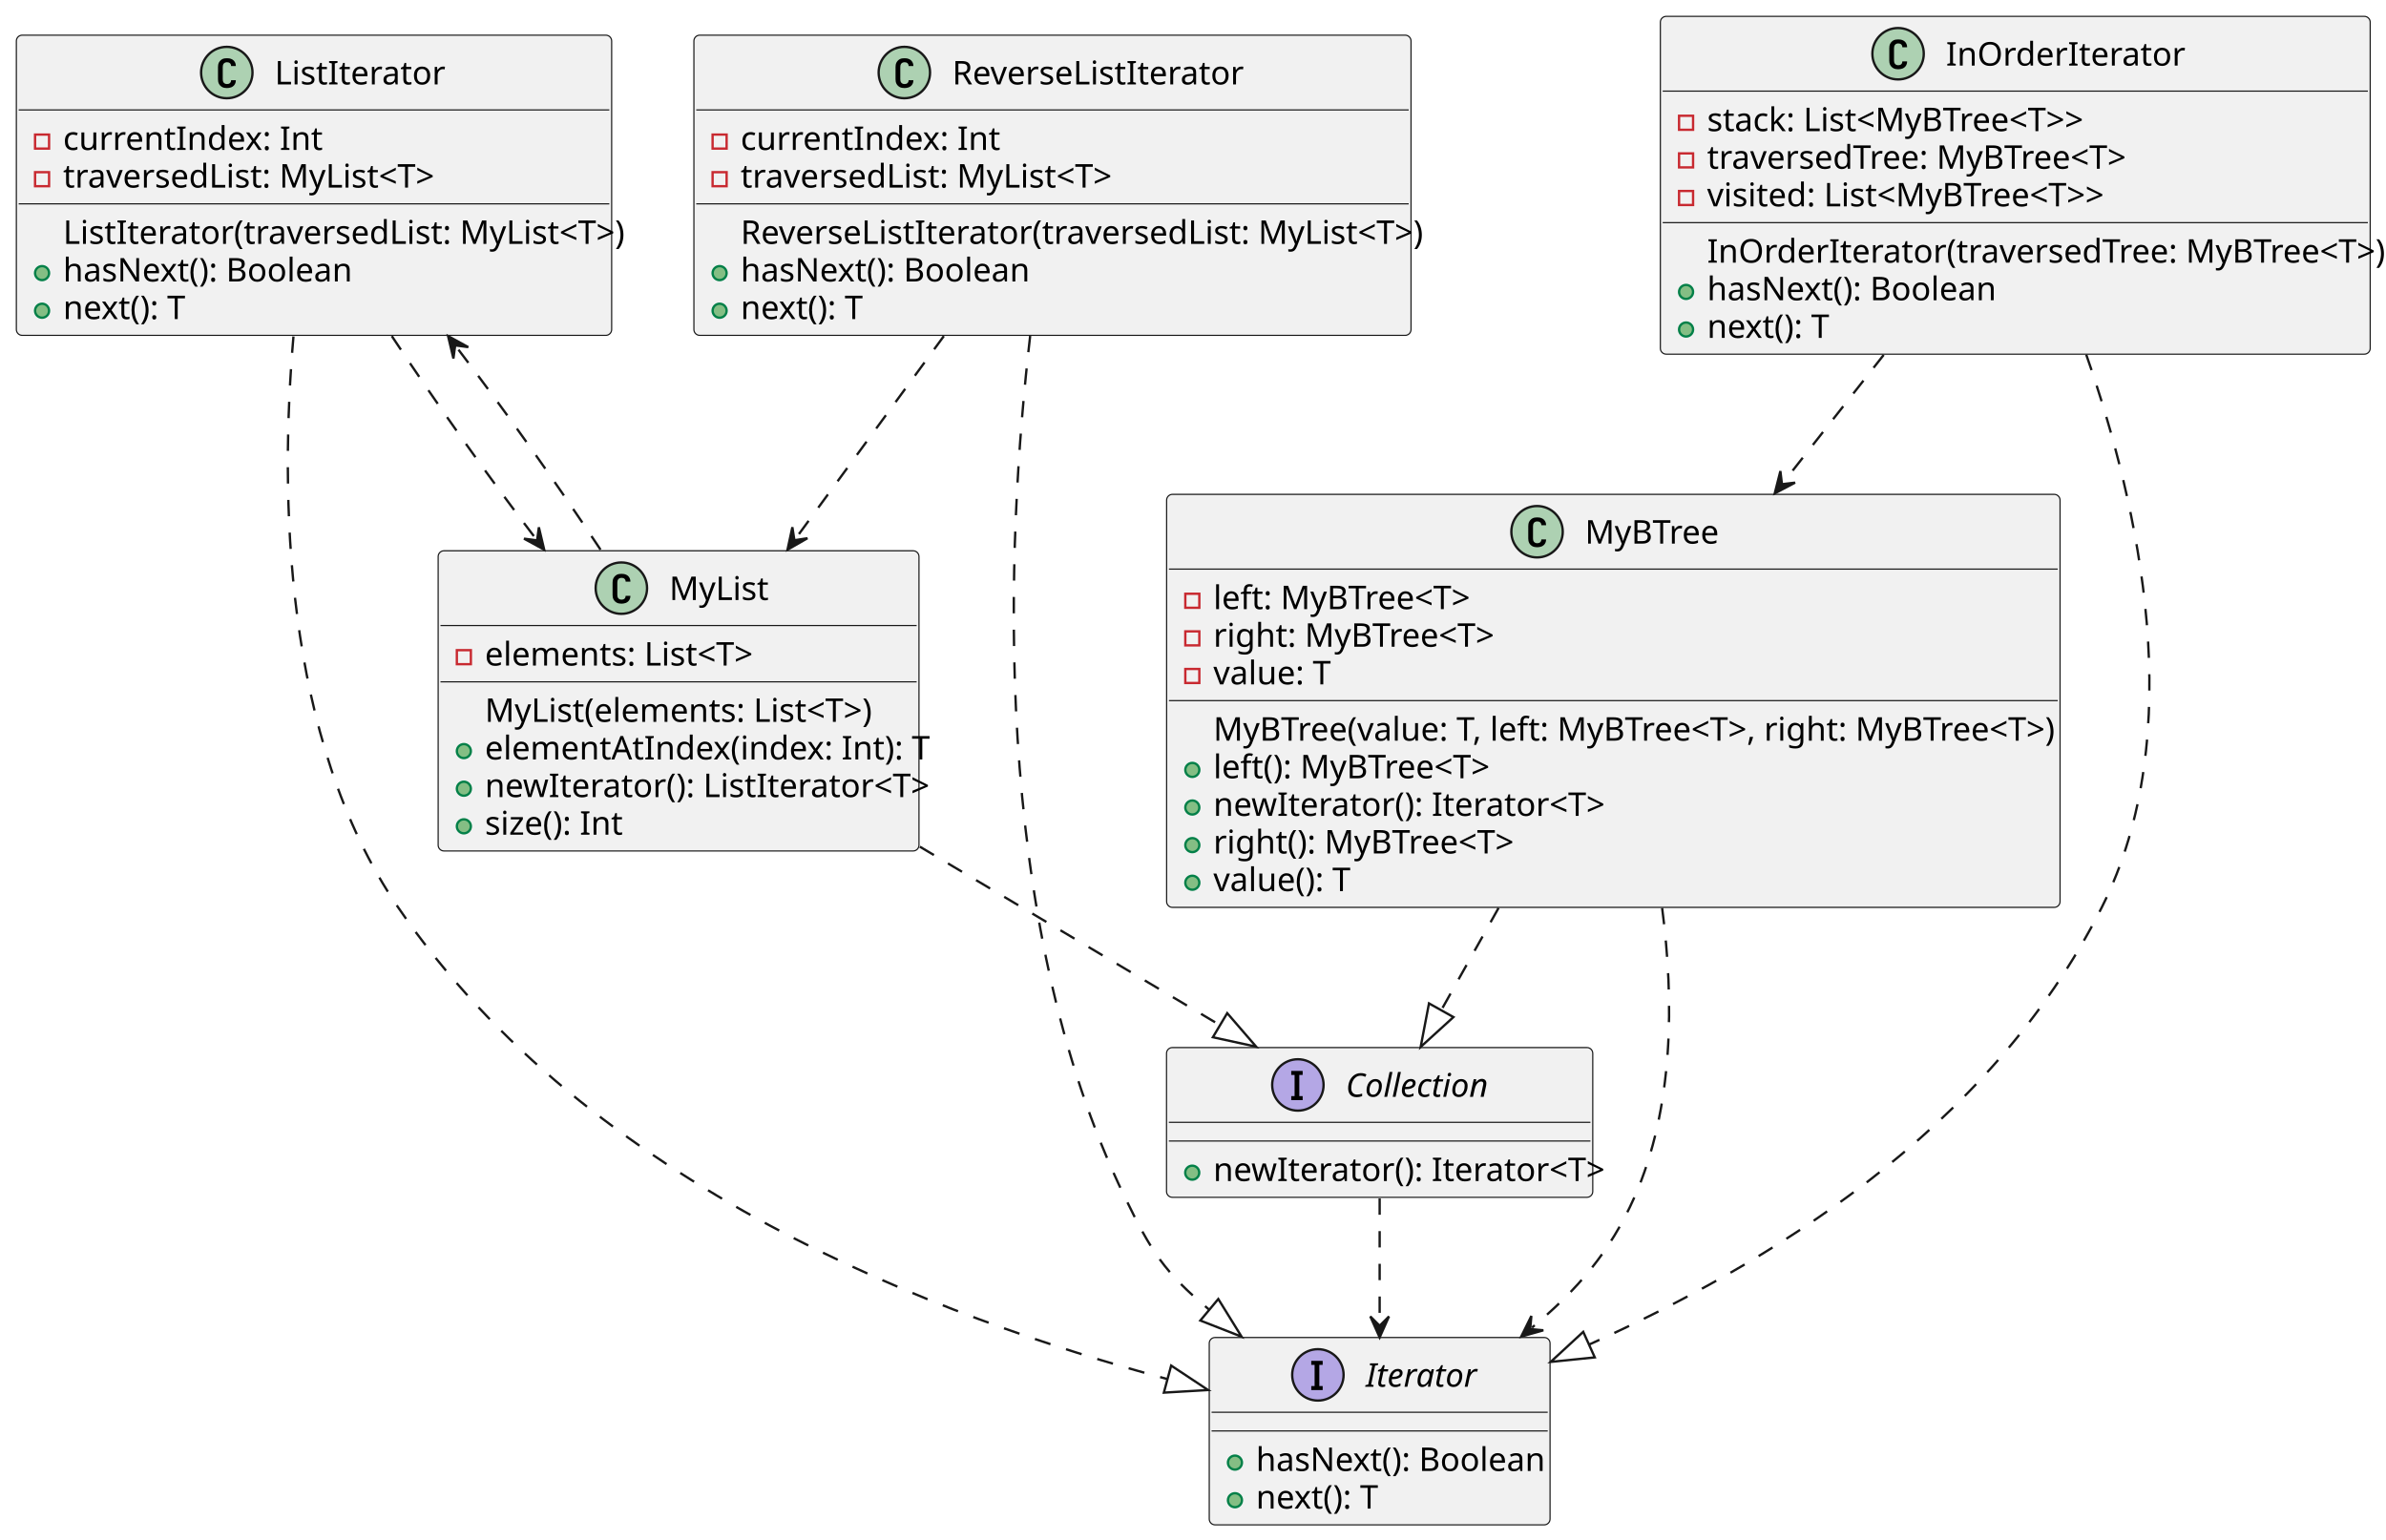
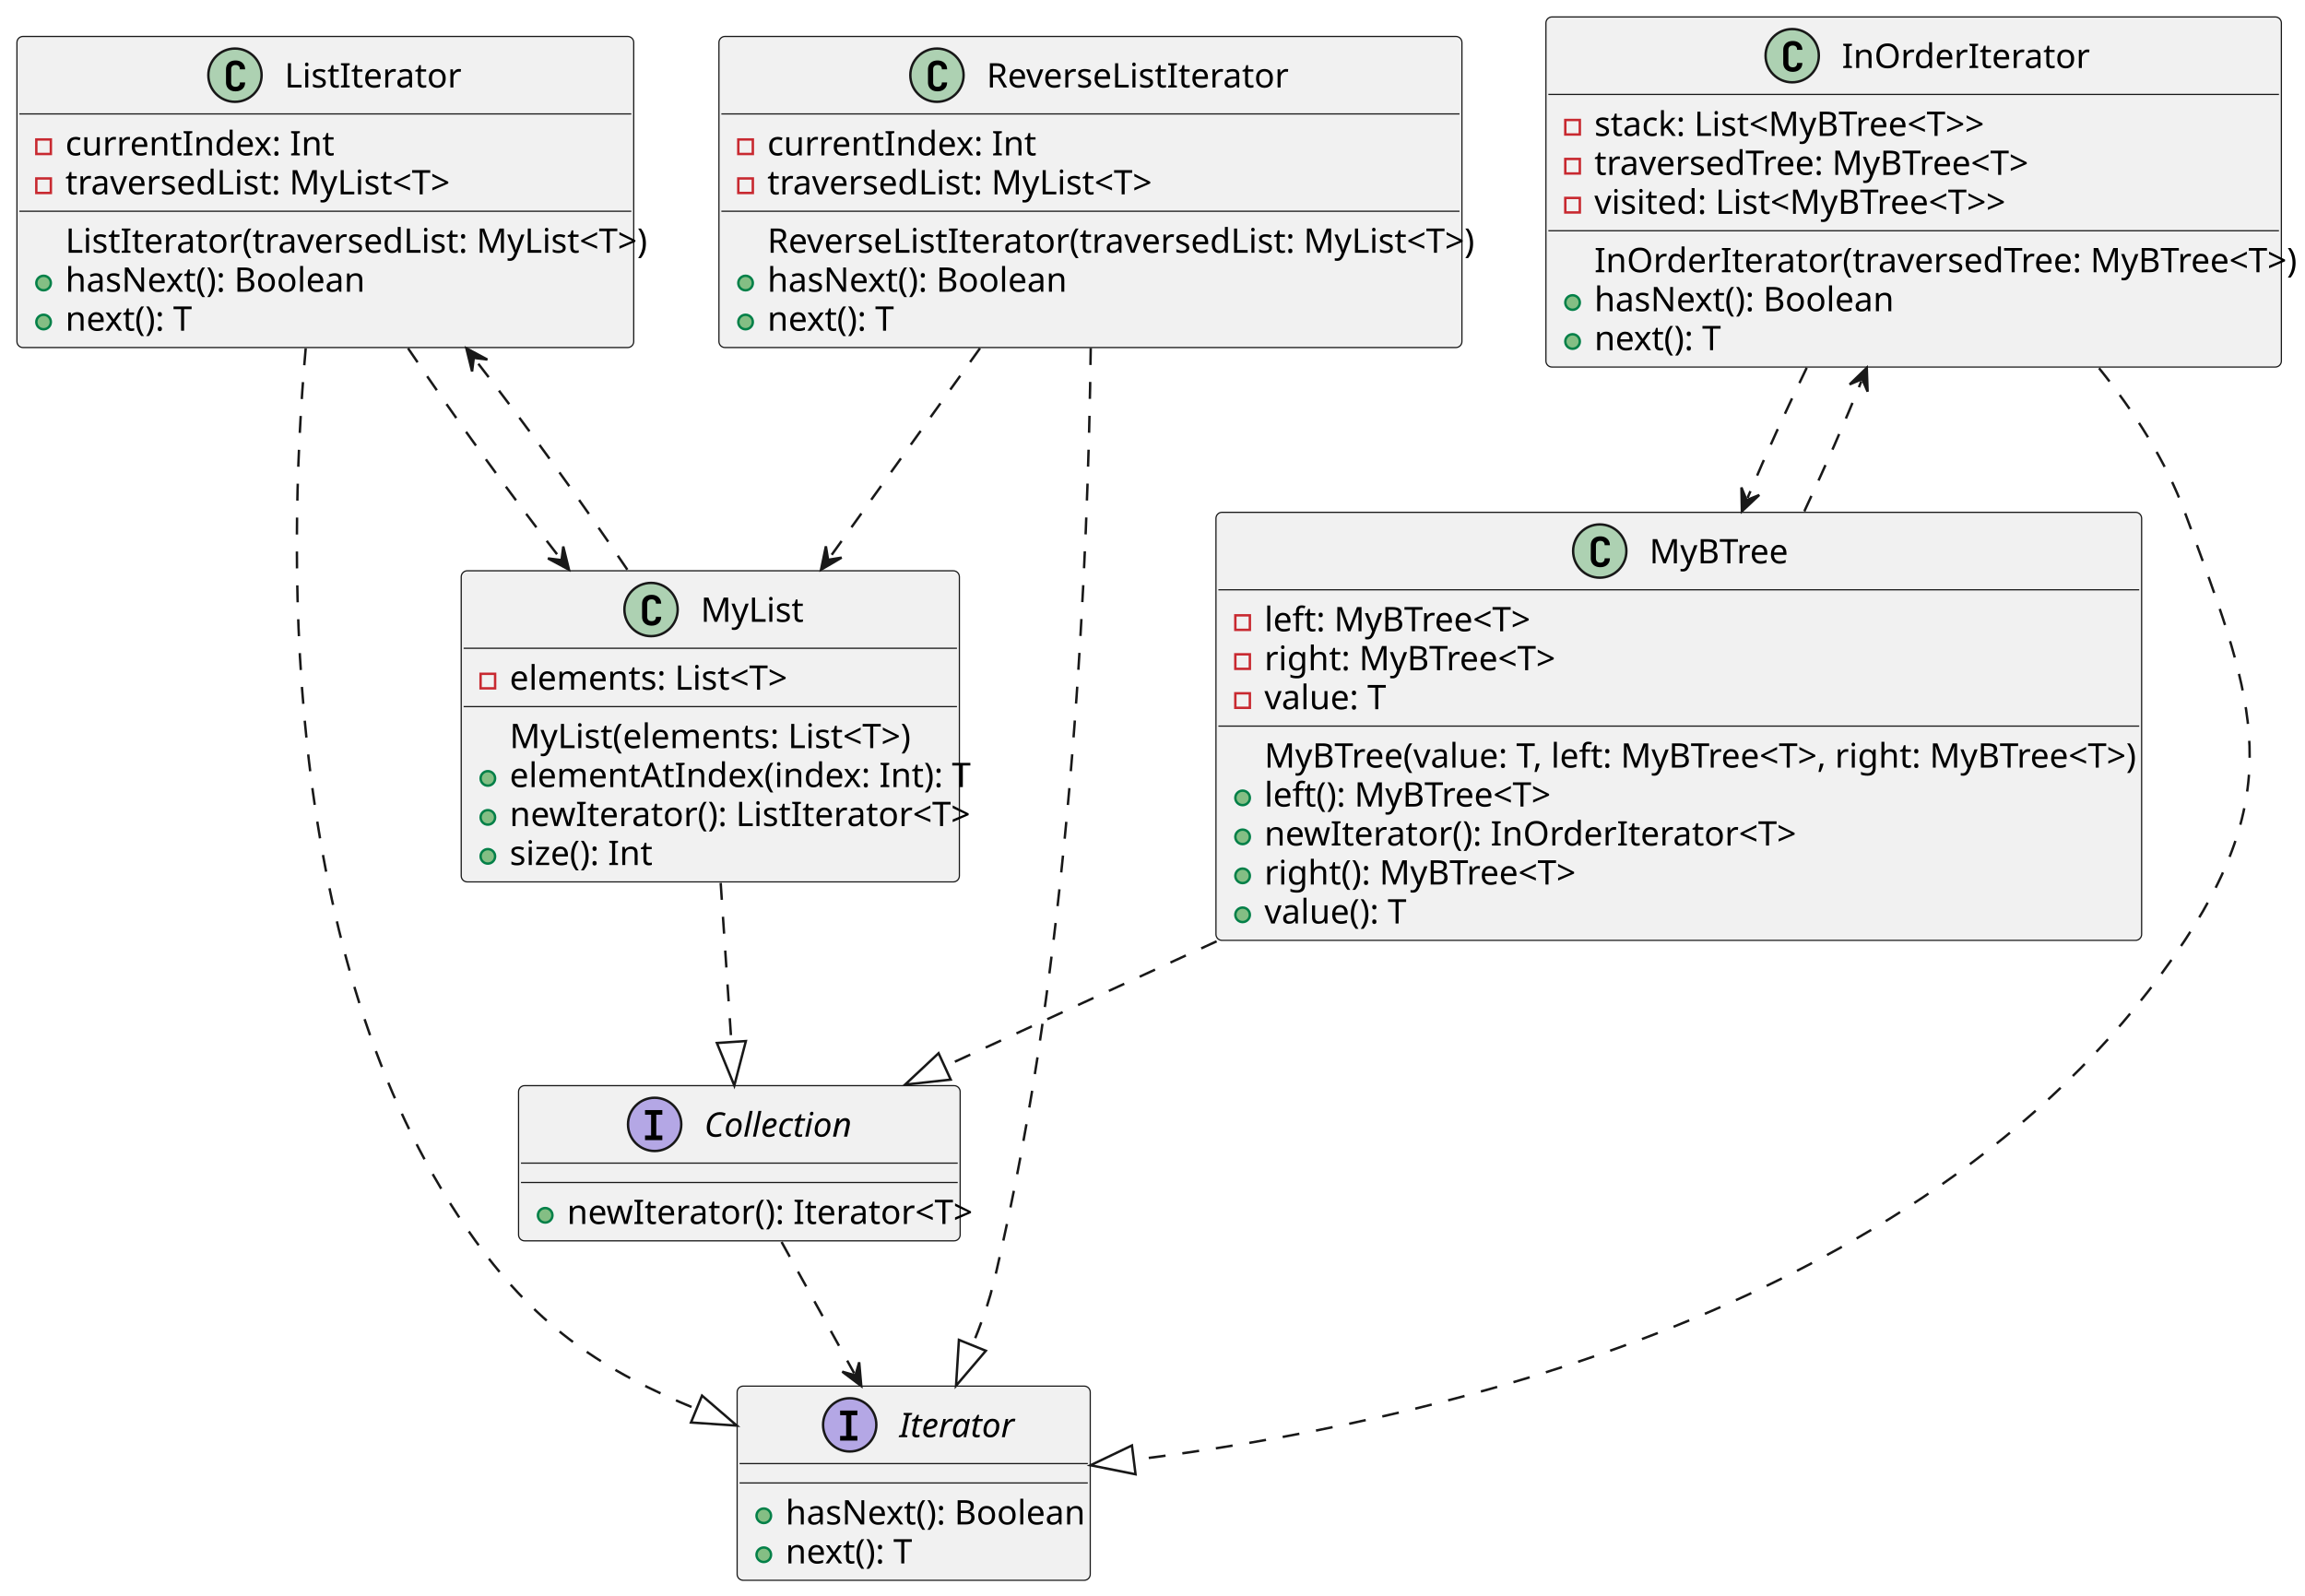
- <svg xmlns="http://www.w3.org/2000/svg" contentStyleType="text/css" data-diagram-type="CLASS" height="659px" preserveAspectRatio="none" style="width:1021px;height:659px;background:#FFFFFF;" version="1.1" viewBox="0 0 1021 659" width="1021px" zoomAndPan="magnify">
+ <svg xmlns="http://www.w3.org/2000/svg" contentStyleType="text/css" data-diagram-type="CLASS" height="659px" preserveAspectRatio="none" style="width:952px;height:659px;background:#FFFFFF;" version="1.1" viewBox="0 0 952 659" width="952px" zoomAndPan="magnify">
  <defs />
  <g>
    <g class="entity" data-entity="Collection" data-source-line="1" data-uid="ent0002" id="entity_Collection">
-       <rect fill="#F1F1F1" height="64.099" rx="2.5" ry="2.5" style="stroke:#181818;stroke-width:0.5;" width="182.393" x="499.17" y="448.38" />
-       <ellipse cx="555.379" cy="464.38" fill="#B4A7E5" rx="11" ry="11" style="stroke:#181818;stroke-width:1;" />
-       <path d="M552.535,470.88 L552.535,469.161 L553.972,469.161 L553.972,460.099 L552.535,460.099 L552.535,458.38 L557.425,458.38 L557.425,460.099 L555.988,460.099 L555.988,469.161 L557.425,469.161 L557.425,470.88 L552.535,470.88 Z " fill="#000000" />
-       <text fill="#000000" font-family="sans-serif" font-size="14" font-style="italic" lengthAdjust="spacing" textLength="61.476" x="575.879" y="469.462">Collection</text>
-       <line style="stroke:#181818;stroke-width:0.5;" x1="500.17" x2="680.563" y1="480.38" y2="480.38" />
-       <line style="stroke:#181818;stroke-width:0.5;" x1="500.17" x2="680.563" y1="488.38" y2="488.38" />
-       <ellipse cx="510.17" cy="501.929" fill="#84BE84" rx="3" ry="3" style="stroke:#038048;stroke-width:1;" />
-       <text fill="#000000" font-family="sans-serif" font-size="14" lengthAdjust="spacing" textLength="156.393" x="519.17" y="505.512">newIterator(): Iterator&lt;T&gt;</text>
+       <rect fill="#F1F1F1" height="64.099" rx="2.5" ry="2.5" style="stroke:#181818;stroke-width:0.5;" width="182.393" x="214.17" y="448.38" />
+       <ellipse cx="270.378" cy="464.38" fill="#B4A7E5" rx="11" ry="11" style="stroke:#181818;stroke-width:1;" />
+       <path d="M266.41,470.88 L266.41,468.958 L268.91,468.958 L268.91,460.396 L266.41,460.396 L266.41,458.474 L273.55,458.474 L273.55,460.396 L271.05,460.396 L271.05,468.958 L273.55,468.958 L273.55,470.88 L266.41,470.88 Z " fill="#000000" />
+       <text fill="#000000" font-family="sans-serif" font-size="14" font-style="italic" lengthAdjust="spacing" textLength="61.476" x="290.878" y="469.462">Collection</text>
+       <line style="stroke:#181818;stroke-width:0.5;" x1="215.17" x2="395.563" y1="480.38" y2="480.38" />
+       <line style="stroke:#181818;stroke-width:0.5;" x1="215.17" x2="395.563" y1="488.38" y2="488.38" />
+       <ellipse cx="225.17" cy="501.929" fill="#84BE84" rx="3" ry="3" style="stroke:#038048;stroke-width:1;" />
+       <text fill="#000000" font-family="sans-serif" font-size="14" lengthAdjust="spacing" textLength="156.393" x="234.17" y="505.512">newIterator(): Iterator&lt;T&gt;</text>
    </g>
    <g class="entity" data-entity="Iterator" data-source-line="7" data-uid="ent0003" id="entity_Iterator">
-       <rect fill="#F1F1F1" height="80.197" rx="2.5" ry="2.5" style="stroke:#181818;stroke-width:0.5;" width="145.841" x="517.45" y="572.48" />
-       <ellipse cx="563.945" cy="588.48" fill="#B4A7E5" rx="11" ry="11" style="stroke:#181818;stroke-width:1;" />
-       <path d="M561.101,594.98 L561.101,593.261 L562.538,593.261 L562.538,584.199 L561.101,584.199 L561.101,582.48 L565.991,582.48 L565.991,584.199 L564.554,584.199 L564.554,593.261 L565.991,593.261 L565.991,594.98 L561.101,594.98 Z " fill="#000000" />
-       <text fill="#000000" font-family="sans-serif" font-size="14" font-style="italic" lengthAdjust="spacing" textLength="44.352" x="584.445" y="593.562">Iterator</text>
-       <line style="stroke:#181818;stroke-width:0.5;" x1="518.45" x2="662.291" y1="604.48" y2="604.48" />
-       <line style="stroke:#181818;stroke-width:0.5;" x1="518.45" x2="662.291" y1="612.48" y2="612.48" />
-       <ellipse cx="528.45" cy="626.029" fill="#84BE84" rx="3" ry="3" style="stroke:#038048;stroke-width:1;" />
-       <text fill="#000000" font-family="sans-serif" font-size="14" lengthAdjust="spacing" textLength="119.841" x="537.45" y="629.612">hasNext(): Boolean</text>
-       <ellipse cx="528.45" cy="642.128" fill="#84BE84" rx="3" ry="3" style="stroke:#038048;stroke-width:1;" />
-       <text fill="#000000" font-family="sans-serif" font-size="14" lengthAdjust="spacing" textLength="52.117" x="537.45" y="645.711">next(): T</text>
+       <rect fill="#F1F1F1" height="80.197" rx="2.5" ry="2.5" style="stroke:#181818;stroke-width:0.5;" width="145.841" x="304.45" y="572.48" />
+       <ellipse cx="350.945" cy="588.48" fill="#B4A7E5" rx="11" ry="11" style="stroke:#181818;stroke-width:1;" />
+       <path d="M346.976,594.98 L346.976,593.058 L349.476,593.058 L349.476,584.496 L346.976,584.496 L346.976,582.574 L354.116,582.574 L354.116,584.496 L351.616,584.496 L351.616,593.058 L354.116,593.058 L354.116,594.98 L346.976,594.98 Z " fill="#000000" />
+       <text fill="#000000" font-family="sans-serif" font-size="14" font-style="italic" lengthAdjust="spacing" textLength="44.352" x="371.445" y="593.562">Iterator</text>
+       <line style="stroke:#181818;stroke-width:0.5;" x1="305.45" x2="449.291" y1="604.48" y2="604.48" />
+       <line style="stroke:#181818;stroke-width:0.5;" x1="305.45" x2="449.291" y1="612.48" y2="612.48" />
+       <ellipse cx="315.45" cy="626.029" fill="#84BE84" rx="3" ry="3" style="stroke:#038048;stroke-width:1;" />
+       <text fill="#000000" font-family="sans-serif" font-size="14" lengthAdjust="spacing" textLength="119.841" x="324.45" y="629.612">hasNext(): Boolean</text>
+       <ellipse cx="315.45" cy="642.128" fill="#84BE84" rx="3" ry="3" style="stroke:#038048;stroke-width:1;" />
+       <text fill="#000000" font-family="sans-serif" font-size="14" lengthAdjust="spacing" textLength="52.117" x="324.45" y="645.711">next(): T</text>
    </g>
    <g class="entity" data-entity="ListIterator" data-source-line="14" data-uid="ent0004" id="entity_ListIterator">
      <rect fill="#F1F1F1" height="128.493" rx="2.5" ry="2.5" style="stroke:#181818;stroke-width:0.5;" width="254.737" x="7" y="15.05" />
      <ellipse cx="97.05" cy="31.05" fill="#ADD1B2" rx="11" ry="11" style="stroke:#181818;stroke-width:1;" />
-       <path d="M97.097,37.691 Q96.581,37.691 96.065,37.597 Q95.565,37.519 95.112,37.284 Q94.675,37.05 94.3,36.691 Q93.94,36.331 93.69,35.878 Q93.456,35.409 93.362,34.909 Q93.284,34.409 93.284,33.894 L93.284,28.706 Q93.284,28.206 93.362,27.706 Q93.456,27.191 93.69,26.738 Q93.94,26.284 94.3,25.925 Q94.675,25.55 95.112,25.316 Q95.565,25.081 96.065,25.003 Q96.581,24.925 97.097,24.925 Q97.581,24.925 98.034,24.988 Q98.503,25.05 98.94,25.238 Q99.394,25.409 99.769,25.706 Q100.144,26.003 100.394,26.409 Q100.659,26.8 100.784,27.269 Q100.909,27.722 100.909,28.206 L100.909,28.269 L98.878,28.269 L98.878,28.238 Q98.878,27.894 98.753,27.581 Q98.628,27.253 98.362,27.034 Q98.097,26.8 97.769,26.722 Q97.44,26.644 97.097,26.644 Q96.706,26.644 96.331,26.8 Q95.956,26.941 95.722,27.253 Q95.487,27.55 95.394,27.941 Q95.315,28.316 95.315,28.706 L95.315,33.894 Q95.315,34.284 95.394,34.675 Q95.487,35.05 95.722,35.362 Q95.956,35.659 96.331,35.816 Q96.706,35.972 97.097,35.972 Q97.44,35.972 97.769,35.894 Q98.097,35.8 98.362,35.581 Q98.628,35.362 98.753,35.034 Q98.878,34.706 98.878,34.378 L98.878,34.331 L100.909,34.331 L100.909,34.409 Q100.909,34.878 100.784,35.347 Q100.659,35.8 100.394,36.206 Q100.144,36.597 99.769,36.894 Q99.394,37.191 98.94,37.378 Q98.503,37.55 98.034,37.612 Q97.581,37.691 97.097,37.691 Z " fill="#000000" />
+       <path d="M97.284,37.722 Q96.081,37.722 95.19,37.269 Q94.315,36.816 93.831,36.003 Q93.347,35.175 93.347,34.05 L93.347,28.644 Q93.347,27.519 93.831,26.706 Q94.315,25.878 95.19,25.425 Q96.081,24.972 97.284,24.972 Q98.472,24.972 99.347,25.425 Q100.237,25.878 100.737,26.706 Q101.237,27.519 101.237,28.644 L99.081,28.644 Q99.081,27.769 98.612,27.316 Q98.159,26.847 97.284,26.847 Q96.425,26.847 95.94,27.316 Q95.472,27.769 95.472,28.644 L95.472,34.05 Q95.472,34.909 95.94,35.378 Q96.425,35.847 97.284,35.847 Q98.159,35.847 98.612,35.378 Q99.081,34.909 99.081,34.05 L101.237,34.05 Q101.237,35.175 100.737,36.003 Q100.237,36.816 99.347,37.269 Q98.472,37.722 97.284,37.722 Z " fill="#000000" />
      <text fill="#000000" font-family="sans-serif" font-size="14" lengthAdjust="spacing" textLength="66.138" x="117.55" y="36.133">ListIterator</text>
      <line style="stroke:#181818;stroke-width:0.5;" x1="8" x2="260.737" y1="47.05" y2="47.05" />
      <rect fill="none" height="6" style="stroke:#C82930;stroke-width:1;" width="6" x="15" y="57.599" />
      <text fill="#000000" font-family="sans-serif" font-size="14" lengthAdjust="spacing" textLength="101.165" x="27" y="64.182">currentIndex: Int</text>
      <rect fill="none" height="6" style="stroke:#C82930;stroke-width:1;" width="6" x="15" y="73.698" />
      <text fill="#000000" font-family="sans-serif" font-size="14" lengthAdjust="spacing" textLength="153.275" x="27" y="80.281">traversedList: MyList&lt;T&gt;</text>
      <line style="stroke:#181818;stroke-width:0.5;" x1="8" x2="260.737" y1="87.247" y2="87.247" />
      <text fill="#000000" font-family="sans-serif" font-size="14" lengthAdjust="spacing" textLength="228.737" x="27" y="104.379">ListIterator(traversedList: MyList&lt;T&gt;)</text>
      <ellipse cx="18" cy="116.895" fill="#84BE84" rx="3" ry="3" style="stroke:#038048;stroke-width:1;" />
      <text fill="#000000" font-family="sans-serif" font-size="14" lengthAdjust="spacing" textLength="119.841" x="27" y="120.478">hasNext(): Boolean</text>
      <ellipse cx="18" cy="132.994" fill="#84BE84" rx="3" ry="3" style="stroke:#038048;stroke-width:1;" />
      <text fill="#000000" font-family="sans-serif" font-size="14" lengthAdjust="spacing" textLength="52.117" x="27" y="136.576">next(): T</text>
    </g>
    <g class="entity" data-entity="ReverseListIterator" data-source-line="24" data-uid="ent0006" id="entity_ReverseListIterator">
      <rect fill="#F1F1F1" height="128.493" rx="2.5" ry="2.5" style="stroke:#181818;stroke-width:0.5;" width="306.868" x="296.93" y="15.05" />
      <ellipse cx="386.98" cy="31.05" fill="#ADD1B2" rx="11" ry="11" style="stroke:#181818;stroke-width:1;" />
-       <path d="M387.027,37.691 Q386.511,37.691 385.995,37.597 Q385.495,37.519 385.042,37.284 Q384.605,37.05 384.23,36.691 Q383.87,36.331 383.62,35.878 Q383.386,35.409 383.292,34.909 Q383.214,34.409 383.214,33.894 L383.214,28.706 Q383.214,28.206 383.292,27.706 Q383.386,27.191 383.62,26.738 Q383.87,26.284 384.23,25.925 Q384.605,25.55 385.042,25.316 Q385.495,25.081 385.995,25.003 Q386.511,24.925 387.027,24.925 Q387.511,24.925 387.964,24.988 Q388.433,25.05 388.87,25.238 Q389.324,25.409 389.699,25.706 Q390.074,26.003 390.324,26.409 Q390.589,26.8 390.714,27.269 Q390.839,27.722 390.839,28.206 L390.839,28.269 L388.808,28.269 L388.808,28.238 Q388.808,27.894 388.683,27.581 Q388.558,27.253 388.292,27.034 Q388.027,26.8 387.699,26.722 Q387.37,26.644 387.027,26.644 Q386.636,26.644 386.261,26.8 Q385.886,26.941 385.652,27.253 Q385.417,27.55 385.324,27.941 Q385.245,28.316 385.245,28.706 L385.245,33.894 Q385.245,34.284 385.324,34.675 Q385.417,35.05 385.652,35.362 Q385.886,35.659 386.261,35.816 Q386.636,35.972 387.027,35.972 Q387.37,35.972 387.699,35.894 Q388.027,35.8 388.292,35.581 Q388.558,35.362 388.683,35.034 Q388.808,34.706 388.808,34.378 L388.808,34.331 L390.839,34.331 L390.839,34.409 Q390.839,34.878 390.714,35.347 Q390.589,35.8 390.324,36.206 Q390.074,36.597 389.699,36.894 Q389.324,37.191 388.87,37.378 Q388.433,37.55 387.964,37.612 Q387.511,37.691 387.027,37.691 Z " fill="#000000" />
+       <path d="M387.214,37.722 Q386.011,37.722 385.12,37.269 Q384.245,36.816 383.761,36.003 Q383.277,35.175 383.277,34.05 L383.277,28.644 Q383.277,27.519 383.761,26.706 Q384.245,25.878 385.12,25.425 Q386.011,24.972 387.214,24.972 Q388.402,24.972 389.277,25.425 Q390.167,25.878 390.667,26.706 Q391.167,27.519 391.167,28.644 L389.011,28.644 Q389.011,27.769 388.542,27.316 Q388.089,26.847 387.214,26.847 Q386.355,26.847 385.87,27.316 Q385.402,27.769 385.402,28.644 L385.402,34.05 Q385.402,34.909 385.87,35.378 Q386.355,35.847 387.214,35.847 Q388.089,35.847 388.542,35.378 Q389.011,34.909 389.011,34.05 L391.167,34.05 Q391.167,35.175 390.667,36.003 Q390.167,36.816 389.277,37.269 Q388.402,37.722 387.214,37.722 Z " fill="#000000" />
      <text fill="#000000" font-family="sans-serif" font-size="14" lengthAdjust="spacing" textLength="118.269" x="407.48" y="36.133">ReverseListIterator</text>
      <line style="stroke:#181818;stroke-width:0.5;" x1="297.93" x2="602.798" y1="47.05" y2="47.05" />
      <rect fill="none" height="6" style="stroke:#C82930;stroke-width:1;" width="6" x="304.93" y="57.599" />
      <text fill="#000000" font-family="sans-serif" font-size="14" lengthAdjust="spacing" textLength="101.165" x="316.93" y="64.182">currentIndex: Int</text>
      <rect fill="none" height="6" style="stroke:#C82930;stroke-width:1;" width="6" x="304.93" y="73.698" />
      <text fill="#000000" font-family="sans-serif" font-size="14" lengthAdjust="spacing" textLength="153.275" x="316.93" y="80.281">traversedList: MyList&lt;T&gt;</text>
      <line style="stroke:#181818;stroke-width:0.5;" x1="297.93" x2="602.798" y1="87.247" y2="87.247" />
      <text fill="#000000" font-family="sans-serif" font-size="14" lengthAdjust="spacing" textLength="280.868" x="316.93" y="104.379">ReverseListIterator(traversedList: MyList&lt;T&gt;)</text>
      <ellipse cx="307.93" cy="116.895" fill="#84BE84" rx="3" ry="3" style="stroke:#038048;stroke-width:1;" />
      <text fill="#000000" font-family="sans-serif" font-size="14" lengthAdjust="spacing" textLength="119.841" x="316.93" y="120.478">hasNext(): Boolean</text>
      <ellipse cx="307.93" cy="132.994" fill="#84BE84" rx="3" ry="3" style="stroke:#038048;stroke-width:1;" />
      <text fill="#000000" font-family="sans-serif" font-size="14" lengthAdjust="spacing" textLength="52.117" x="316.93" y="136.576">next(): T</text>
    </g>
    <g class="entity" data-entity="MyList" data-source-line="34" data-uid="ent0008" id="entity_MyList">
-       <rect fill="#F1F1F1" height="128.493" rx="2.5" ry="2.5" style="stroke:#181818;stroke-width:0.5;" width="205.751" x="187.49" y="235.74" />
-       <ellipse cx="265.891" cy="251.74" fill="#ADD1B2" rx="11" ry="11" style="stroke:#181818;stroke-width:1;" />
-       <path d="M265.938,258.381 Q265.423,258.381 264.907,258.287 Q264.407,258.209 263.954,257.974 Q263.516,257.74 263.141,257.381 Q262.782,257.021 262.532,256.568 Q262.298,256.099 262.204,255.599 Q262.126,255.099 262.126,254.584 L262.126,249.396 Q262.126,248.896 262.204,248.396 Q262.298,247.881 262.532,247.428 Q262.782,246.974 263.141,246.615 Q263.516,246.24 263.954,246.006 Q264.407,245.771 264.907,245.693 Q265.423,245.615 265.938,245.615 Q266.423,245.615 266.876,245.678 Q267.344,245.74 267.782,245.928 Q268.235,246.099 268.61,246.396 Q268.985,246.693 269.235,247.099 Q269.501,247.49 269.626,247.959 Q269.751,248.412 269.751,248.896 L269.751,248.959 L267.719,248.959 L267.719,248.928 Q267.719,248.584 267.594,248.271 Q267.469,247.943 267.204,247.724 Q266.938,247.49 266.61,247.412 Q266.282,247.334 265.938,247.334 Q265.548,247.334 265.173,247.49 Q264.798,247.631 264.563,247.943 Q264.329,248.24 264.235,248.631 Q264.157,249.006 264.157,249.396 L264.157,254.584 Q264.157,254.974 264.235,255.365 Q264.329,255.74 264.563,256.053 Q264.798,256.349 265.173,256.506 Q265.548,256.662 265.938,256.662 Q266.282,256.662 266.61,256.584 Q266.938,256.49 267.204,256.271 Q267.469,256.053 267.594,255.724 Q267.719,255.396 267.719,255.068 L267.719,255.021 L269.751,255.021 L269.751,255.099 Q269.751,255.568 269.626,256.037 Q269.501,256.49 269.235,256.896 Q268.985,257.287 268.61,257.584 Q268.235,257.881 267.782,258.068 Q267.344,258.24 266.876,258.303 Q266.423,258.381 265.938,258.381 Z " fill="#000000" />
-       <text fill="#000000" font-family="sans-serif" font-size="14" lengthAdjust="spacing" textLength="40.448" x="286.391" y="256.822">MyList</text>
-       <line style="stroke:#181818;stroke-width:0.5;" x1="188.49" x2="392.241" y1="267.74" y2="267.74" />
-       <rect fill="none" height="6" style="stroke:#C82930;stroke-width:1;" width="6" x="195.49" y="278.289" />
-       <text fill="#000000" font-family="sans-serif" font-size="14" lengthAdjust="spacing" textLength="111.275" x="207.49" y="284.872">elements: List&lt;T&gt;</text>
-       <line style="stroke:#181818;stroke-width:0.5;" x1="188.49" x2="392.241" y1="291.839" y2="291.839" />
-       <text fill="#000000" font-family="sans-serif" font-size="14" lengthAdjust="spacing" textLength="161.048" x="207.49" y="308.971">MyList(elements: List&lt;T&gt;)</text>
-       <ellipse cx="198.49" cy="321.487" fill="#84BE84" rx="3" ry="3" style="stroke:#038048;stroke-width:1;" />
-       <text fill="#000000" font-family="sans-serif" font-size="14" lengthAdjust="spacing" textLength="179.751" x="207.49" y="325.069">elementAtIndex(index: Int): T</text>
-       <ellipse cx="198.49" cy="337.585" fill="#84BE84" rx="3" ry="3" style="stroke:#038048;stroke-width:1;" />
-       <text fill="#000000" font-family="sans-serif" font-size="14" lengthAdjust="spacing" textLength="178.179" x="207.49" y="341.168">newIterator(): ListIterator&lt;T&gt;</text>
-       <ellipse cx="198.49" cy="353.684" fill="#84BE84" rx="3" ry="3" style="stroke:#038048;stroke-width:1;" />
-       <text fill="#000000" font-family="sans-serif" font-size="14" lengthAdjust="spacing" textLength="57.565" x="207.49" y="357.266">size(): Int</text>
+       <rect fill="#F1F1F1" height="128.493" rx="2.5" ry="2.5" style="stroke:#181818;stroke-width:0.5;" width="205.751" x="190.49" y="235.74" />
+       <ellipse cx="268.891" cy="251.74" fill="#ADD1B2" rx="11" ry="11" style="stroke:#181818;stroke-width:1;" />
+       <path d="M269.126,258.412 Q267.923,258.412 267.032,257.959 Q266.157,257.506 265.673,256.693 Q265.188,255.865 265.188,254.74 L265.188,249.334 Q265.188,248.209 265.673,247.396 Q266.157,246.568 267.032,246.115 Q267.923,245.662 269.126,245.662 Q270.313,245.662 271.188,246.115 Q272.079,246.568 272.579,247.396 Q273.079,248.209 273.079,249.334 L270.923,249.334 Q270.923,248.459 270.454,248.006 Q270.001,247.537 269.126,247.537 Q268.266,247.537 267.782,248.006 Q267.313,248.459 267.313,249.334 L267.313,254.74 Q267.313,255.599 267.782,256.068 Q268.266,256.537 269.126,256.537 Q270.001,256.537 270.454,256.068 Q270.923,255.599 270.923,254.74 L273.079,254.74 Q273.079,255.865 272.579,256.693 Q272.079,257.506 271.188,257.959 Q270.313,258.412 269.126,258.412 Z " fill="#000000" />
+       <text fill="#000000" font-family="sans-serif" font-size="14" lengthAdjust="spacing" textLength="40.448" x="289.391" y="256.822">MyList</text>
+       <line style="stroke:#181818;stroke-width:0.5;" x1="191.49" x2="395.241" y1="267.74" y2="267.74" />
+       <rect fill="none" height="6" style="stroke:#C82930;stroke-width:1;" width="6" x="198.49" y="278.289" />
+       <text fill="#000000" font-family="sans-serif" font-size="14" lengthAdjust="spacing" textLength="111.275" x="210.49" y="284.872">elements: List&lt;T&gt;</text>
+       <line style="stroke:#181818;stroke-width:0.5;" x1="191.49" x2="395.241" y1="291.839" y2="291.839" />
+       <text fill="#000000" font-family="sans-serif" font-size="14" lengthAdjust="spacing" textLength="161.048" x="210.49" y="308.971">MyList(elements: List&lt;T&gt;)</text>
+       <ellipse cx="201.49" cy="321.487" fill="#84BE84" rx="3" ry="3" style="stroke:#038048;stroke-width:1;" />
+       <text fill="#000000" font-family="sans-serif" font-size="14" lengthAdjust="spacing" textLength="179.751" x="210.49" y="325.069">elementAtIndex(index: Int): T</text>
+       <ellipse cx="201.49" cy="337.585" fill="#84BE84" rx="3" ry="3" style="stroke:#038048;stroke-width:1;" />
+       <text fill="#000000" font-family="sans-serif" font-size="14" lengthAdjust="spacing" textLength="178.179" x="210.49" y="341.168">newIterator(): ListIterator&lt;T&gt;</text>
+       <ellipse cx="201.49" cy="353.684" fill="#84BE84" rx="3" ry="3" style="stroke:#038048;stroke-width:1;" />
+       <text fill="#000000" font-family="sans-serif" font-size="14" lengthAdjust="spacing" textLength="57.565" x="210.49" y="357.266">size(): Int</text>
    </g>
    <g class="entity" data-entity="MyBTree" data-source-line="44" data-uid="ent0010" id="entity_MyBTree">
-       <rect fill="#F1F1F1" height="176.789" rx="2.5" ry="2.5" style="stroke:#181818;stroke-width:0.5;" width="382.316" x="499.21" y="211.59" />
-       <ellipse cx="657.725" cy="227.59" fill="#ADD1B2" rx="11" ry="11" style="stroke:#181818;stroke-width:1;" />
-       <path d="M657.772,234.231 Q657.256,234.231 656.741,234.137 Q656.241,234.059 655.788,233.824 Q655.35,233.59 654.975,233.231 Q654.616,232.871 654.366,232.418 Q654.131,231.949 654.038,231.449 Q653.96,230.949 653.96,230.434 L653.96,225.246 Q653.96,224.746 654.038,224.246 Q654.131,223.731 654.366,223.278 Q654.616,222.824 654.975,222.465 Q655.35,222.09 655.788,221.856 Q656.241,221.621 656.741,221.543 Q657.256,221.465 657.772,221.465 Q658.256,221.465 658.71,221.528 Q659.178,221.59 659.616,221.778 Q660.069,221.949 660.444,222.246 Q660.819,222.543 661.069,222.949 Q661.335,223.34 661.46,223.809 Q661.585,224.262 661.585,224.746 L661.585,224.809 L659.553,224.809 L659.553,224.778 Q659.553,224.434 659.428,224.121 Q659.303,223.793 659.038,223.574 Q658.772,223.34 658.444,223.262 Q658.116,223.184 657.772,223.184 Q657.381,223.184 657.006,223.34 Q656.631,223.481 656.397,223.793 Q656.163,224.09 656.069,224.481 Q655.991,224.856 655.991,225.246 L655.991,230.434 Q655.991,230.824 656.069,231.215 Q656.163,231.59 656.397,231.903 Q656.631,232.199 657.006,232.356 Q657.381,232.512 657.772,232.512 Q658.116,232.512 658.444,232.434 Q658.772,232.34 659.038,232.121 Q659.303,231.903 659.428,231.574 Q659.553,231.246 659.553,230.918 L659.553,230.871 L661.585,230.871 L661.585,230.949 Q661.585,231.418 661.46,231.887 Q661.335,232.34 661.069,232.746 Q660.819,233.137 660.444,233.434 Q660.069,233.731 659.616,233.918 Q659.178,234.09 658.71,234.153 Q658.256,234.231 657.772,234.231 Z " fill="#000000" />
-       <text fill="#000000" font-family="sans-serif" font-size="14" lengthAdjust="spacing" textLength="56.786" x="678.225" y="232.673">MyBTree</text>
-       <line style="stroke:#181818;stroke-width:0.5;" x1="500.21" x2="880.526" y1="243.59" y2="243.59" />
-       <rect fill="none" height="6" style="stroke:#C82930;stroke-width:1;" width="6" x="507.21" y="254.139" />
-       <text fill="#000000" font-family="sans-serif" font-size="14" lengthAdjust="spacing" textLength="108.144" x="519.21" y="260.722">left: MyBTree&lt;T&gt;</text>
-       <rect fill="none" height="6" style="stroke:#C82930;stroke-width:1;" width="6" x="507.21" y="270.238" />
-       <text fill="#000000" font-family="sans-serif" font-size="14" lengthAdjust="spacing" textLength="116.703" x="519.21" y="276.82">right: MyBTree&lt;T&gt;</text>
-       <rect fill="none" height="6" style="stroke:#C82930;stroke-width:1;" width="6" x="507.21" y="286.337" />
-       <text fill="#000000" font-family="sans-serif" font-size="14" lengthAdjust="spacing" textLength="49.8" x="519.21" y="292.919">value: T</text>
-       <line style="stroke:#181818;stroke-width:0.5;" x1="500.21" x2="880.526" y1="299.886" y2="299.886" />
-       <text fill="#000000" font-family="sans-serif" font-size="14" lengthAdjust="spacing" textLength="356.316" x="519.21" y="317.018">MyBTree(value: T, left: MyBTree&lt;T&gt;, right: MyBTree&lt;T&gt;)</text>
-       <ellipse cx="510.21" cy="329.534" fill="#84BE84" rx="3" ry="3" style="stroke:#038048;stroke-width:1;" />
-       <text fill="#000000" font-family="sans-serif" font-size="14" lengthAdjust="spacing" textLength="117.469" x="519.21" y="333.116">left(): MyBTree&lt;T&gt;</text>
-       <ellipse cx="510.21" cy="345.632" fill="#84BE84" rx="3" ry="3" style="stroke:#038048;stroke-width:1;" />
-       <text fill="#000000" font-family="sans-serif" font-size="14" lengthAdjust="spacing" textLength="156.393" x="519.21" y="349.215">newIterator(): Iterator&lt;T&gt;</text>
-       <ellipse cx="510.21" cy="361.731" fill="#84BE84" rx="3" ry="3" style="stroke:#038048;stroke-width:1;" />
-       <text fill="#000000" font-family="sans-serif" font-size="14" lengthAdjust="spacing" textLength="126.027" x="519.21" y="365.314">right(): MyBTree&lt;T&gt;</text>
-       <ellipse cx="510.21" cy="377.83" fill="#84BE84" rx="3" ry="3" style="stroke:#038048;stroke-width:1;" />
-       <text fill="#000000" font-family="sans-serif" font-size="14" lengthAdjust="spacing" textLength="59.124" x="519.21" y="381.412">value(): T</text>
+       <rect fill="#F1F1F1" height="176.789" rx="2.5" ry="2.5" style="stroke:#181818;stroke-width:0.5;" width="382.316" x="502.21" y="211.59" />
+       <ellipse cx="660.725" cy="227.59" fill="#ADD1B2" rx="11" ry="11" style="stroke:#181818;stroke-width:1;" />
+       <path d="M660.96,234.262 Q659.756,234.262 658.866,233.809 Q657.991,233.356 657.506,232.543 Q657.022,231.715 657.022,230.59 L657.022,225.184 Q657.022,224.059 657.506,223.246 Q657.991,222.418 658.866,221.965 Q659.756,221.512 660.96,221.512 Q662.147,221.512 663.022,221.965 Q663.913,222.418 664.413,223.246 Q664.913,224.059 664.913,225.184 L662.756,225.184 Q662.756,224.309 662.288,223.856 Q661.835,223.387 660.96,223.387 Q660.1,223.387 659.616,223.856 Q659.147,224.309 659.147,225.184 L659.147,230.59 Q659.147,231.449 659.616,231.918 Q660.1,232.387 660.96,232.387 Q661.835,232.387 662.288,231.918 Q662.756,231.449 662.756,230.59 L664.913,230.59 Q664.913,231.715 664.413,232.543 Q663.913,233.356 663.022,233.809 Q662.147,234.262 660.96,234.262 Z " fill="#000000" />
+       <text fill="#000000" font-family="sans-serif" font-size="14" lengthAdjust="spacing" textLength="56.786" x="681.225" y="232.673">MyBTree</text>
+       <line style="stroke:#181818;stroke-width:0.5;" x1="503.21" x2="883.526" y1="243.59" y2="243.59" />
+       <rect fill="none" height="6" style="stroke:#C82930;stroke-width:1;" width="6" x="510.21" y="254.139" />
+       <text fill="#000000" font-family="sans-serif" font-size="14" lengthAdjust="spacing" textLength="108.144" x="522.21" y="260.722">left: MyBTree&lt;T&gt;</text>
+       <rect fill="none" height="6" style="stroke:#C82930;stroke-width:1;" width="6" x="510.21" y="270.238" />
+       <text fill="#000000" font-family="sans-serif" font-size="14" lengthAdjust="spacing" textLength="116.703" x="522.21" y="276.82">right: MyBTree&lt;T&gt;</text>
+       <rect fill="none" height="6" style="stroke:#C82930;stroke-width:1;" width="6" x="510.21" y="286.337" />
+       <text fill="#000000" font-family="sans-serif" font-size="14" lengthAdjust="spacing" textLength="49.8" x="522.21" y="292.919">value: T</text>
+       <line style="stroke:#181818;stroke-width:0.5;" x1="503.21" x2="883.526" y1="299.886" y2="299.886" />
+       <text fill="#000000" font-family="sans-serif" font-size="14" lengthAdjust="spacing" textLength="356.316" x="522.21" y="317.018">MyBTree(value: T, left: MyBTree&lt;T&gt;, right: MyBTree&lt;T&gt;)</text>
+       <ellipse cx="513.21" cy="329.534" fill="#84BE84" rx="3" ry="3" style="stroke:#038048;stroke-width:1;" />
+       <text fill="#000000" font-family="sans-serif" font-size="14" lengthAdjust="spacing" textLength="117.469" x="522.21" y="333.116">left(): MyBTree&lt;T&gt;</text>
+       <ellipse cx="513.21" cy="345.632" fill="#84BE84" rx="3" ry="3" style="stroke:#038048;stroke-width:1;" />
+       <text fill="#000000" font-family="sans-serif" font-size="14" lengthAdjust="spacing" textLength="203.855" x="522.21" y="349.215">newIterator(): InOrderIterator&lt;T&gt;</text>
+       <ellipse cx="513.21" cy="361.731" fill="#84BE84" rx="3" ry="3" style="stroke:#038048;stroke-width:1;" />
+       <text fill="#000000" font-family="sans-serif" font-size="14" lengthAdjust="spacing" textLength="126.027" x="522.21" y="365.314">right(): MyBTree&lt;T&gt;</text>
+       <ellipse cx="513.21" cy="377.83" fill="#84BE84" rx="3" ry="3" style="stroke:#038048;stroke-width:1;" />
+       <text fill="#000000" font-family="sans-serif" font-size="14" lengthAdjust="spacing" textLength="59.124" x="522.21" y="381.412">value(): T</text>
    </g>
    <g class="entity" data-entity="InOrderIterator" data-source-line="57" data-uid="ent0012" id="entity_InOrderIterator">
-       <rect fill="#F1F1F1" height="144.592" rx="2.5" ry="2.5" style="stroke:#181818;stroke-width:0.5;" width="303.751" x="710.49" y="7" />
-       <ellipse cx="812.209" cy="23" fill="#ADD1B2" rx="11" ry="11" style="stroke:#181818;stroke-width:1;" />
-       <path d="M812.256,29.641 Q811.74,29.641 811.224,29.547 Q810.724,29.469 810.271,29.234 Q809.834,29 809.459,28.641 Q809.099,28.281 808.849,27.828 Q808.615,27.359 808.521,26.859 Q808.443,26.359 808.443,25.844 L808.443,20.656 Q808.443,20.156 808.521,19.656 Q808.615,19.141 808.849,18.688 Q809.099,18.234 809.459,17.875 Q809.834,17.5 810.271,17.266 Q810.724,17.031 811.224,16.953 Q811.74,16.875 812.256,16.875 Q812.74,16.875 813.193,16.938 Q813.662,17 814.099,17.188 Q814.553,17.359 814.928,17.656 Q815.303,17.953 815.553,18.359 Q815.818,18.75 815.943,19.219 Q816.068,19.672 816.068,20.156 L816.068,20.219 L814.037,20.219 L814.037,20.188 Q814.037,19.844 813.912,19.531 Q813.787,19.203 813.521,18.984 Q813.256,18.75 812.928,18.672 Q812.599,18.594 812.256,18.594 Q811.865,18.594 811.49,18.75 Q811.115,18.891 810.881,19.203 Q810.646,19.5 810.553,19.891 Q810.474,20.266 810.474,20.656 L810.474,25.844 Q810.474,26.234 810.553,26.625 Q810.646,27 810.881,27.312 Q811.115,27.609 811.49,27.766 Q811.865,27.922 812.256,27.922 Q812.599,27.922 812.928,27.844 Q813.256,27.75 813.521,27.531 Q813.787,27.312 813.912,26.984 Q814.037,26.656 814.037,26.328 L814.037,26.281 L816.068,26.281 L816.068,26.359 Q816.068,26.828 815.943,27.297 Q815.818,27.75 815.553,28.156 Q815.303,28.547 814.928,28.844 Q814.553,29.141 814.099,29.328 Q813.662,29.5 813.193,29.562 Q812.74,29.641 812.256,29.641 Z " fill="#000000" />
-       <text fill="#000000" font-family="sans-serif" font-size="14" lengthAdjust="spacing" textLength="91.814" x="832.709" y="28.082">InOrderIterator</text>
-       <line style="stroke:#181818;stroke-width:0.5;" x1="711.49" x2="1013.241" y1="39" y2="39" />
-       <rect fill="none" height="6" style="stroke:#C82930;stroke-width:1;" width="6" x="718.49" y="49.549" />
-       <text fill="#000000" font-family="sans-serif" font-size="14" lengthAdjust="spacing" textLength="160.282" x="730.49" y="56.132">stack: List&lt;MyBTree&lt;T&gt;&gt;</text>
-       <rect fill="none" height="6" style="stroke:#C82930;stroke-width:1;" width="6" x="718.49" y="65.648" />
-       <text fill="#000000" font-family="sans-serif" font-size="14" lengthAdjust="spacing" textLength="176.613" x="730.49" y="72.231">traversedTree: MyBTree&lt;T&gt;</text>
-       <rect fill="none" height="6" style="stroke:#C82930;stroke-width:1;" width="6" x="718.49" y="81.747" />
-       <text fill="#000000" font-family="sans-serif" font-size="14" lengthAdjust="spacing" textLength="167.289" x="730.49" y="88.329">visited: List&lt;MyBTree&lt;T&gt;&gt;</text>
-       <line style="stroke:#181818;stroke-width:0.5;" x1="711.49" x2="1013.241" y1="95.296" y2="95.296" />
-       <text fill="#000000" font-family="sans-serif" font-size="14" lengthAdjust="spacing" textLength="277.751" x="730.49" y="112.428">InOrderIterator(traversedTree: MyBTree&lt;T&gt;)</text>
-       <ellipse cx="721.49" cy="124.944" fill="#84BE84" rx="3" ry="3" style="stroke:#038048;stroke-width:1;" />
-       <text fill="#000000" font-family="sans-serif" font-size="14" lengthAdjust="spacing" textLength="119.841" x="730.49" y="128.526">hasNext(): Boolean</text>
-       <ellipse cx="721.49" cy="141.042" fill="#84BE84" rx="3" ry="3" style="stroke:#038048;stroke-width:1;" />
-       <text fill="#000000" font-family="sans-serif" font-size="14" lengthAdjust="spacing" textLength="52.117" x="730.49" y="144.625">next(): T</text>
+       <rect fill="#F1F1F1" height="144.592" rx="2.5" ry="2.5" style="stroke:#181818;stroke-width:0.5;" width="303.751" x="638.49" y="7" />
+       <ellipse cx="740.209" cy="23" fill="#ADD1B2" rx="11" ry="11" style="stroke:#181818;stroke-width:1;" />
+       <path d="M740.443,29.672 Q739.24,29.672 738.349,29.219 Q737.474,28.766 736.99,27.953 Q736.506,27.125 736.506,26 L736.506,20.594 Q736.506,19.469 736.99,18.656 Q737.474,17.828 738.349,17.375 Q739.24,16.922 740.443,16.922 Q741.631,16.922 742.506,17.375 Q743.396,17.828 743.896,18.656 Q744.396,19.469 744.396,20.594 L742.24,20.594 Q742.24,19.719 741.771,19.266 Q741.318,18.797 740.443,18.797 Q739.584,18.797 739.099,19.266 Q738.631,19.719 738.631,20.594 L738.631,26 Q738.631,26.859 739.099,27.328 Q739.584,27.797 740.443,27.797 Q741.318,27.797 741.771,27.328 Q742.24,26.859 742.24,26 L744.396,26 Q744.396,27.125 743.896,27.953 Q743.396,28.766 742.506,29.219 Q741.631,29.672 740.443,29.672 Z " fill="#000000" />
+       <text fill="#000000" font-family="sans-serif" font-size="14" lengthAdjust="spacing" textLength="91.814" x="760.709" y="28.082">InOrderIterator</text>
+       <line style="stroke:#181818;stroke-width:0.5;" x1="639.49" x2="941.241" y1="39" y2="39" />
+       <rect fill="none" height="6" style="stroke:#C82930;stroke-width:1;" width="6" x="646.49" y="49.549" />
+       <text fill="#000000" font-family="sans-serif" font-size="14" lengthAdjust="spacing" textLength="160.282" x="658.49" y="56.132">stack: List&lt;MyBTree&lt;T&gt;&gt;</text>
+       <rect fill="none" height="6" style="stroke:#C82930;stroke-width:1;" width="6" x="646.49" y="65.648" />
+       <text fill="#000000" font-family="sans-serif" font-size="14" lengthAdjust="spacing" textLength="176.613" x="658.49" y="72.231">traversedTree: MyBTree&lt;T&gt;</text>
+       <rect fill="none" height="6" style="stroke:#C82930;stroke-width:1;" width="6" x="646.49" y="81.747" />
+       <text fill="#000000" font-family="sans-serif" font-size="14" lengthAdjust="spacing" textLength="167.289" x="658.49" y="88.329">visited: List&lt;MyBTree&lt;T&gt;&gt;</text>
+       <line style="stroke:#181818;stroke-width:0.5;" x1="639.49" x2="941.241" y1="95.296" y2="95.296" />
+       <text fill="#000000" font-family="sans-serif" font-size="14" lengthAdjust="spacing" textLength="277.751" x="658.49" y="112.428">InOrderIterator(traversedTree: MyBTree&lt;T&gt;)</text>
+       <ellipse cx="649.49" cy="124.944" fill="#84BE84" rx="3" ry="3" style="stroke:#038048;stroke-width:1;" />
+       <text fill="#000000" font-family="sans-serif" font-size="14" lengthAdjust="spacing" textLength="119.841" x="658.49" y="128.526">hasNext(): Boolean</text>
+       <ellipse cx="649.49" cy="141.042" fill="#84BE84" rx="3" ry="3" style="stroke:#038048;stroke-width:1;" />
+       <text fill="#000000" font-family="sans-serif" font-size="14" lengthAdjust="spacing" textLength="52.117" x="658.49" y="144.625">next(): T</text>
    </g>
    <g class="link" data-entity-1="ListIterator" data-entity-2="Iterator" data-source-line="22" data-uid="lnk5" id="link_ListIterator_Iterator">
-       <path codeLine="22" d="M125.57,144.04 C119.8,210.82 120.85,315.91 170.37,388.38 C252.35,508.38 402.74,564.198 499.59,590.288" fill="none" id="ListIterator-to-Iterator" style="stroke:#181818;stroke-width:1;stroke-dasharray:7,7;" />
-       <polygon fill="none" points="516.97,594.97,501.15,584.495,498.029,596.081,516.97,594.97" style="stroke:#181818;stroke-width:1;" />
+       <path codeLine="22" d="M126.26,143.87 C118.2,234.6 116.7,402.42 196.37,512.48 C222.63,548.76 249.747,566.397 287.667,581.957" fill="none" id="ListIterator-to-Iterator" style="stroke:#181818;stroke-width:1;stroke-dasharray:7,7;" />
+       <polygon fill="none" points="304.32,588.79,289.945,576.406,285.39,587.508,304.32,588.79" style="stroke:#181818;stroke-width:1;" />
    </g>
    <g class="link" data-entity-1="ReverseListIterator" data-entity-2="Iterator" data-source-line="32" data-uid="lnk7" id="link_ReverseListIterator_Iterator">
-       <path codeLine="32" d="M440.82,143.78 C430.66,231.51 423.1,392.55 481.37,512.48 C492.66,535.72 498.178,544.51 517.478,560.61" fill="none" id="ReverseListIterator-to-Iterator" style="stroke:#181818;stroke-width:1;stroke-dasharray:7,7;" />
-       <polygon fill="none" points="531.3,572.14,521.321,556.002,513.634,565.217,531.3,572.14" style="stroke:#181818;stroke-width:1;" />
+       <path codeLine="32" d="M450.49,143.74 C449.42,228.71 443.19,383.72 414.37,512.48 C409.84,532.73 408.849,537.733 401.609,555.633" fill="none" id="ReverseListIterator-to-Iterator" style="stroke:#181818;stroke-width:1;stroke-dasharray:7,7;" />
+       <polygon fill="none" points="394.86,572.32,407.171,557.883,396.047,553.384,394.86,572.32" style="stroke:#181818;stroke-width:1;" />
    </g>
    <g class="link" data-entity-1="MyList" data-entity-2="Collection" data-source-line="42" data-uid="lnk9" id="link_MyList_Collection">
-       <path codeLine="42" d="M393.61,362.4 C442.09,391.23 482.33,415.168 522.07,438.808" fill="none" id="MyList-to-Collection" style="stroke:#181818;stroke-width:1;stroke-dasharray:7,7;" />
-       <polygon fill="none" points="537.54,448.01,525.138,433.651,519.003,443.964,537.54,448.01" style="stroke:#181818;stroke-width:1;" />
+       <path codeLine="42" d="M297.65,364.66 C299.56,393.08 300.522,407.331 302.072,430.371" fill="none" id="MyList-to-Collection" style="stroke:#181818;stroke-width:1;stroke-dasharray:7,7;" />
+       <polygon fill="none" points="303.28,448.33,308.058,429.968,296.085,430.773,303.28,448.33" style="stroke:#181818;stroke-width:1;" />
    </g>
    <g class="link" data-entity-1="MyBTree" data-entity-2="Collection" data-source-line="55" data-uid="lnk11" id="link_MyBTree_Collection">
-       <path codeLine="55" d="M641.25,388.64 C629.29,409.97 626.067,415.716 616.717,432.406" fill="none" id="MyBTree-to-Collection" style="stroke:#181818;stroke-width:1;stroke-dasharray:7,7;" />
-       <polygon fill="none" points="607.92,448.11,621.952,435.339,611.483,429.474,607.92,448.11" style="stroke:#181818;stroke-width:1;" />
+       <path codeLine="55" d="M502.49,388.77 C456.35,410 426.324,423.811 390.154,440.441" fill="none" id="MyBTree-to-Collection" style="stroke:#181818;stroke-width:1;stroke-dasharray:7,7;" />
+       <polygon fill="none" points="373.8,447.96,392.661,445.892,387.648,434.989,373.8,447.96" style="stroke:#181818;stroke-width:1;" />
    </g>
    <g class="link" data-entity-1="InOrderIterator" data-entity-2="Iterator" data-source-line="66" data-uid="lnk13" id="link_InOrderIterator_Iterator">
-       <path codeLine="66" d="M892.73,151.8 C915.47,216.89 936.82,313.9 899.37,388.38 C850.84,484.91 754.957,541.687 679.957,575.527" fill="none" id="InOrderIterator-to-Iterator" style="stroke:#181818;stroke-width:1;stroke-dasharray:7,7;" />
-       <polygon fill="none" points="663.55,582.93,682.425,580.996,677.49,570.058,663.55,582.93" style="stroke:#181818;stroke-width:1;" />
+       <path codeLine="66" d="M866.94,152.06 C881.42,169.98 894.49,190.23 902.37,211.59 C929.54,285.32 945.72,322.85 902.37,388.38 C800.6,542.23 586.881,588.13 468.251,602.94" fill="none" id="InOrderIterator-to-Iterator" style="stroke:#181818;stroke-width:1;stroke-dasharray:7,7;" />
+       <polygon fill="none" points="450.39,605.17,468.995,608.894,467.508,596.986,450.39,605.17" style="stroke:#181818;stroke-width:1;" />
    </g>
    <g class="link" data-entity-1="Collection" data-entity-2="Iterator" data-source-line="68" data-uid="lnk14" id="link_Collection_Iterator">
-       <path codeLine="68" d="M590.37,512.94 C590.37,530.84 590.37,547.42 590.37,566.45" fill="none" id="Collection-to-Iterator" style="stroke:#181818;stroke-width:1;stroke-dasharray:7,7;" />
-       <polygon fill="#181818" points="590.37,572.45,594.37,563.45,590.37,567.45,586.37,563.45,590.37,572.45" style="stroke:#181818;stroke-width:1;" />
+       <path codeLine="68" d="M322.8,512.94 C332.7,530.84 342.285,548.17 352.815,567.2" fill="none" id="Collection-to-Iterator" style="stroke:#181818;stroke-width:1;stroke-dasharray:7,7;" />
+       <polygon fill="#181818" points="355.72,572.45,354.863,562.639,353.299,568.075,347.863,566.512,355.72,572.45" style="stroke:#181818;stroke-width:1;" />
    </g>
    <g class="link" data-entity-1="ListIterator" data-entity-2="MyList" data-source-line="69" data-uid="lnk15" id="link_ListIterator_MyList">
-       <path codeLine="69" d="M167.66,143.85 C186.73,172.6 207.269,201.741 229.23,230.511" fill="none" id="ListIterator-to-MyList" style="stroke:#181818;stroke-width:1;stroke-dasharray:7,7;" />
-       <polygon fill="#181818" points="232.87,235.28,230.589,225.699,229.836,231.305,224.23,230.553,232.87,235.28" style="stroke:#181818;stroke-width:1;" />
+       <path codeLine="69" d="M168.53,143.85 C187.99,172.6 208.969,201.772 231.319,230.542" fill="none" id="ListIterator-to-MyList" style="stroke:#181818;stroke-width:1;stroke-dasharray:7,7;" />
+       <polygon fill="#181818" points="235,235.28,232.637,225.719,231.933,231.332,226.32,230.627,235,235.28" style="stroke:#181818;stroke-width:1;" />
    </g>
    <g class="link" data-entity-1="MyList" data-entity-2="ListIterator" data-source-line="71" data-uid="lnk17" id="link_MyList_ListIterator">
-       <path codeLine="71" d="M256.98,235.28 C237.89,206.51 217.331,177.369 195.381,148.619" fill="none" id="MyList-to-ListIterator" style="stroke:#181818;stroke-width:1;stroke-dasharray:7,7;" />
-       <polygon fill="#181818" points="191.74,143.85,194.022,153.431,194.774,147.824,200.381,148.576,191.74,143.85" style="stroke:#181818;stroke-width:1;" />
+       <path codeLine="71" d="M259.1,235.28 C239.62,206.51 218.643,177.337 196.292,148.587" fill="none" id="MyList-to-ListIterator" style="stroke:#181818;stroke-width:1;stroke-dasharray:7,7;" />
+       <polygon fill="#181818" points="192.61,143.85,194.976,153.411,195.679,147.798,201.292,148.5,192.61,143.85" style="stroke:#181818;stroke-width:1;" />
    </g>
    <g class="link" data-entity-1="ReverseListIterator" data-entity-2="MyList" data-source-line="70" data-uid="lnk16" id="link_ReverseListIterator_MyList">
-       <path codeLine="70" d="M403.88,143.85 C382.84,172.6 361.573,201.668 340.523,230.438" fill="none" id="ReverseListIterator-to-MyList" style="stroke:#181818;stroke-width:1;stroke-dasharray:7,7;" />
-       <polygon fill="#181818" points="336.98,235.28,345.523,230.379,339.932,231.245,339.066,225.655,336.98,235.28" style="stroke:#181818;stroke-width:1;" />
+       <path codeLine="70" d="M404.75,143.85 C384.1,172.6 363.26,201.636 342.6,230.406" fill="none" id="ReverseListIterator-to-MyList" style="stroke:#181818;stroke-width:1;stroke-dasharray:7,7;" />
+       <polygon fill="#181818" points="339.1,235.28,347.599,230.303,342.017,231.219,341.101,225.637,339.1,235.28" style="stroke:#181818;stroke-width:1;" />
    </g>
-     <g class="link" data-entity-1="MyBTree" data-entity-2="Iterator" data-source-line="72" data-uid="lnk18" id="link_MyBTree_Iterator">
-       <path codeLine="72" d="M711.25,388.65 C716.39,428.04 716.32,474.17 699.37,512.48 C689.02,535.87 674.741,552.27 655.551,568.25" fill="none" id="MyBTree-to-Iterator" style="stroke:#181818;stroke-width:1;stroke-dasharray:7,7;" />
-       <polygon fill="#181818" points="650.94,572.09,660.416,569.405,654.782,568.89,655.296,563.257,650.94,572.09" style="stroke:#181818;stroke-width:1;" />
+     <g class="link" data-entity-1="MyBTree" data-entity-2="InOrderIterator" data-source-line="72" data-uid="lnk18" id="link_MyBTree_InOrderIterator">
+       <path codeLine="72" d="M745.21,211.18 C754.37,191.5 761.112,176.403 768.762,157.473" fill="none" id="MyBTree-to-InOrderIterator" style="stroke:#181818;stroke-width:1;stroke-dasharray:7,7;" />
+       <polygon fill="#181818" points="771.01,151.91,763.929,158.756,769.137,156.546,771.346,161.753,771.01,151.91" style="stroke:#181818;stroke-width:1;" />
    </g>
    <g class="link" data-entity-1="InOrderIterator" data-entity-2="MyBTree" data-source-line="73" data-uid="lnk19" id="link_InOrderIterator_MyBTree">
-       <path codeLine="73" d="M806.05,151.91 C791.16,170.84 778.62,186.784 763.139,206.464" fill="none" id="InOrderIterator-to-MyBTree" style="stroke:#181818;stroke-width:1;stroke-dasharray:7,7;" />
-       <polygon fill="#181818" points="759.43,211.18,768.138,206.579,762.521,207.25,761.85,201.633,759.43,211.18" style="stroke:#181818;stroke-width:1;" />
+       <path codeLine="73" d="M746.2,151.91 C737.05,170.84 730.064,185.973 721.754,205.653" fill="none" id="InOrderIterator-to-MyBTree" style="stroke:#181818;stroke-width:1;stroke-dasharray:7,7;" />
+       <polygon fill="#181818" points="719.42,211.18,726.606,204.445,721.365,206.574,719.236,201.333,719.42,211.18" style="stroke:#181818;stroke-width:1;" />
    </g>
  </g>
</svg>
